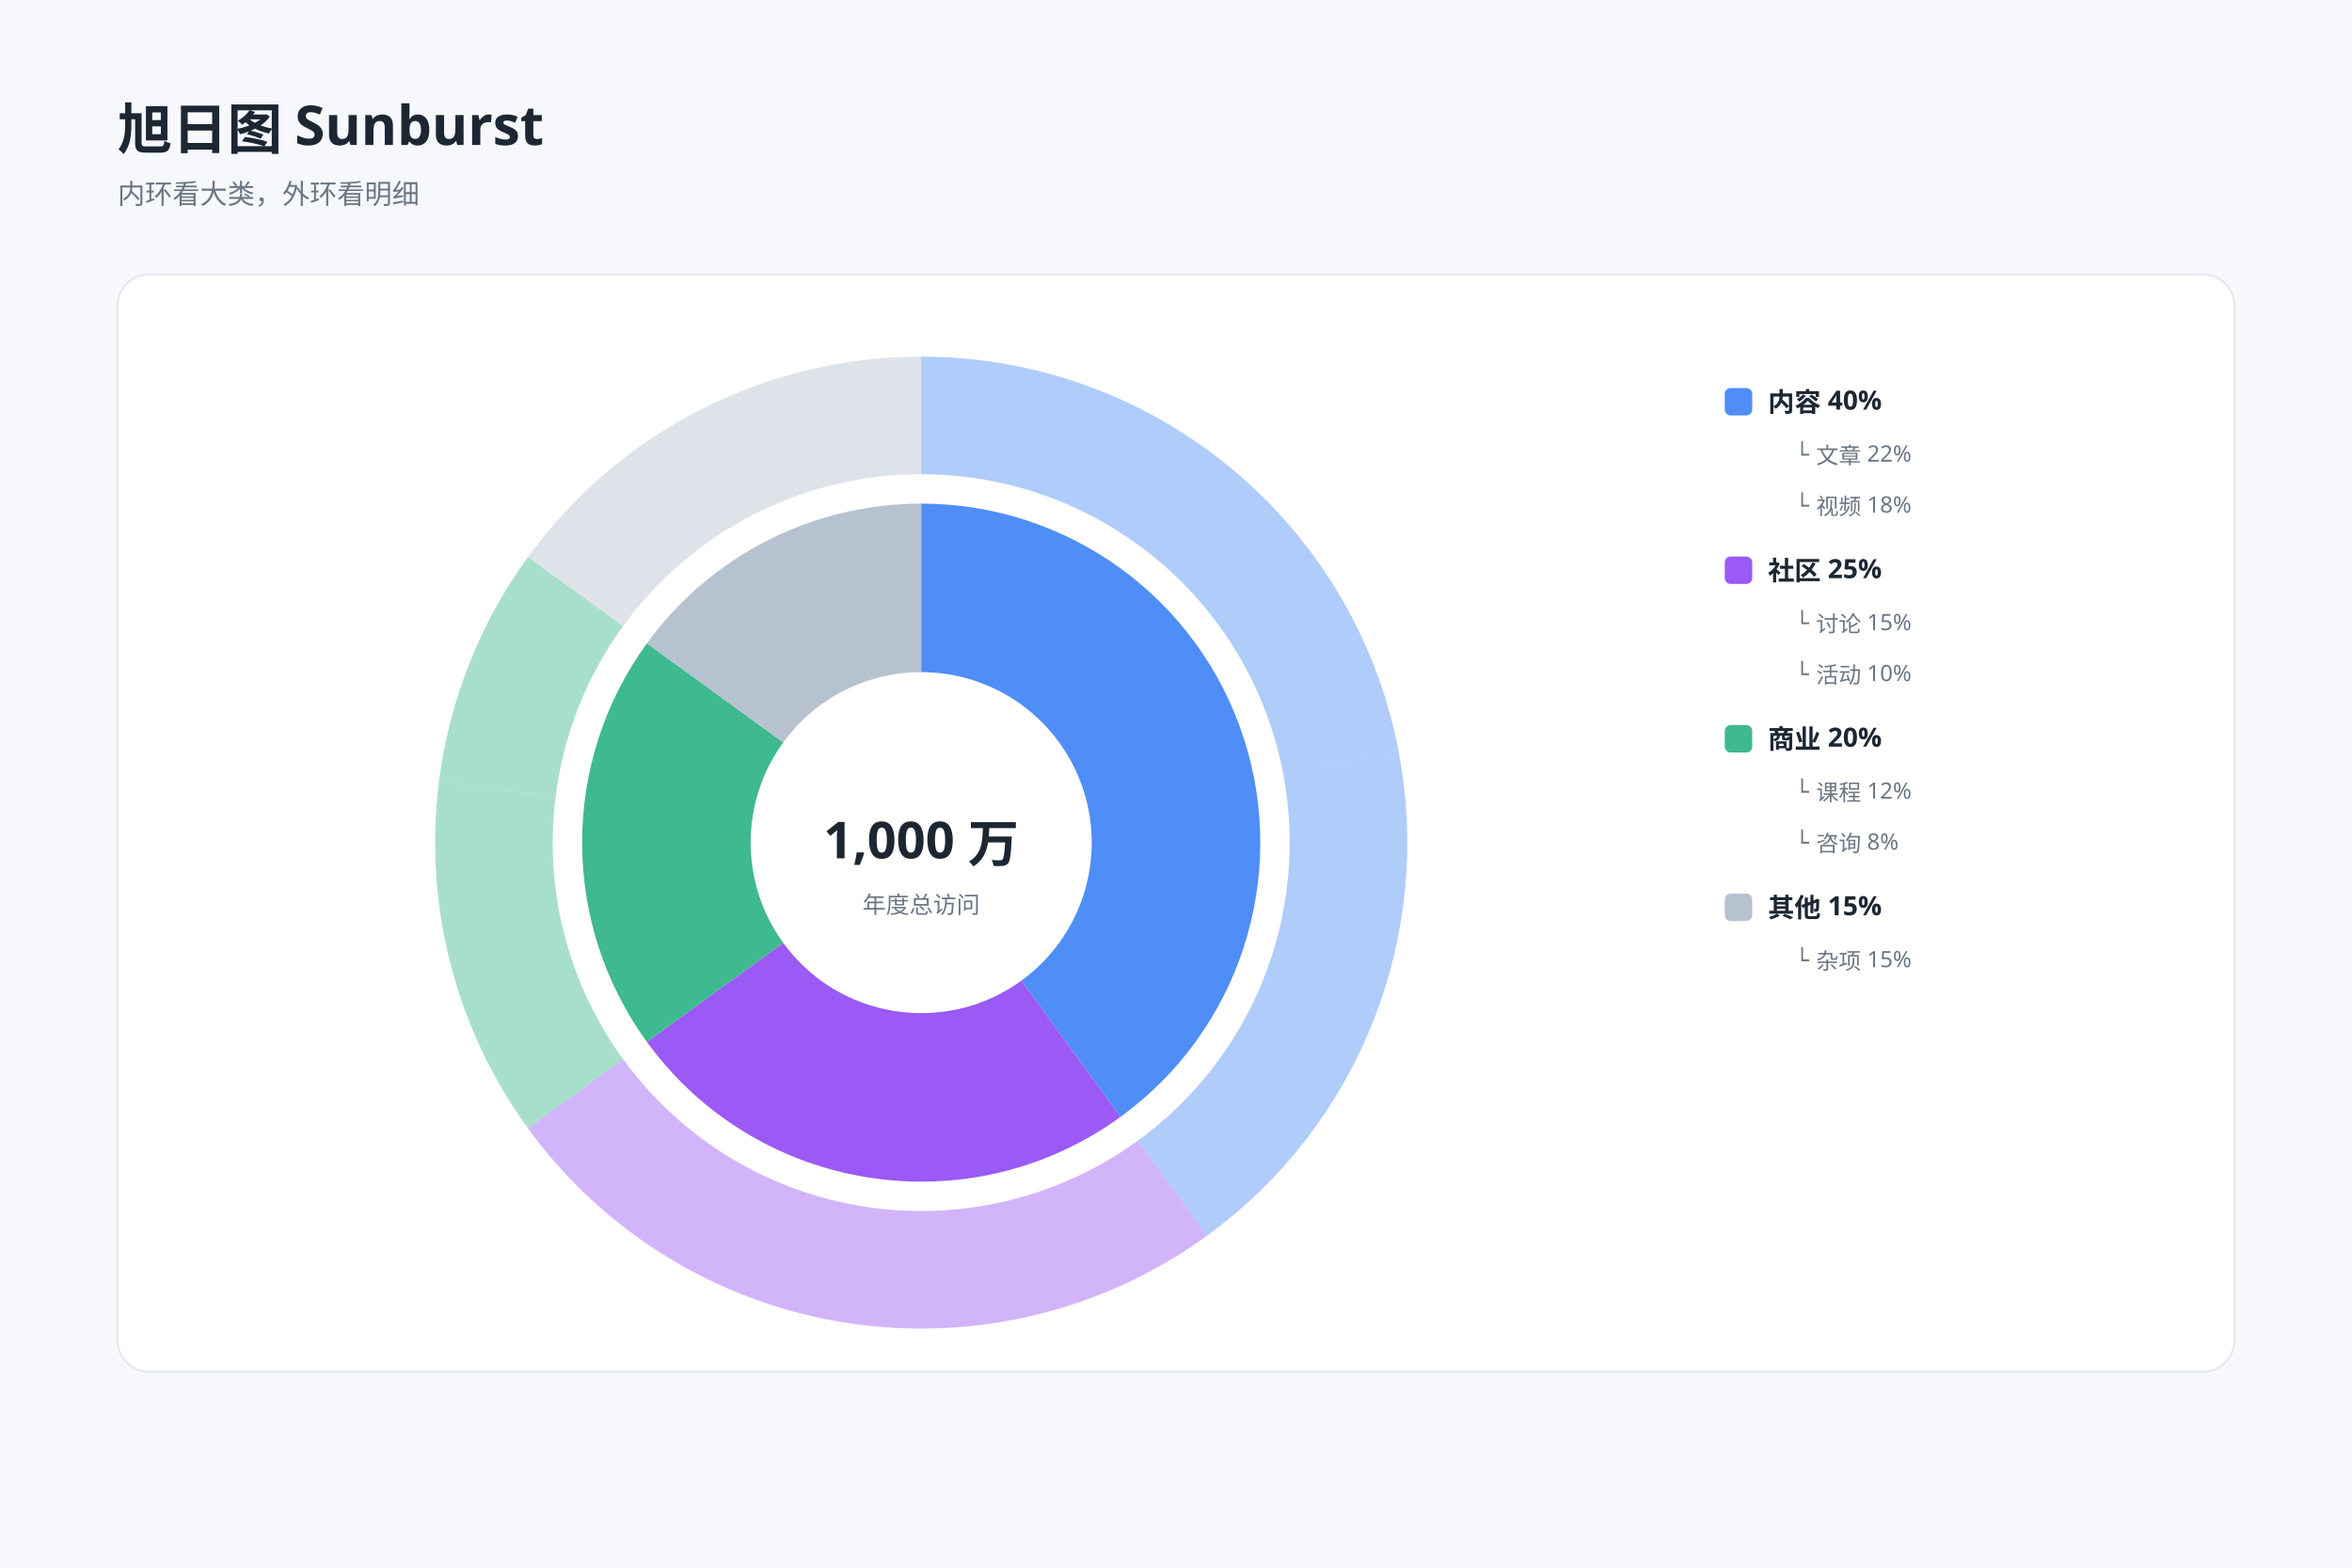
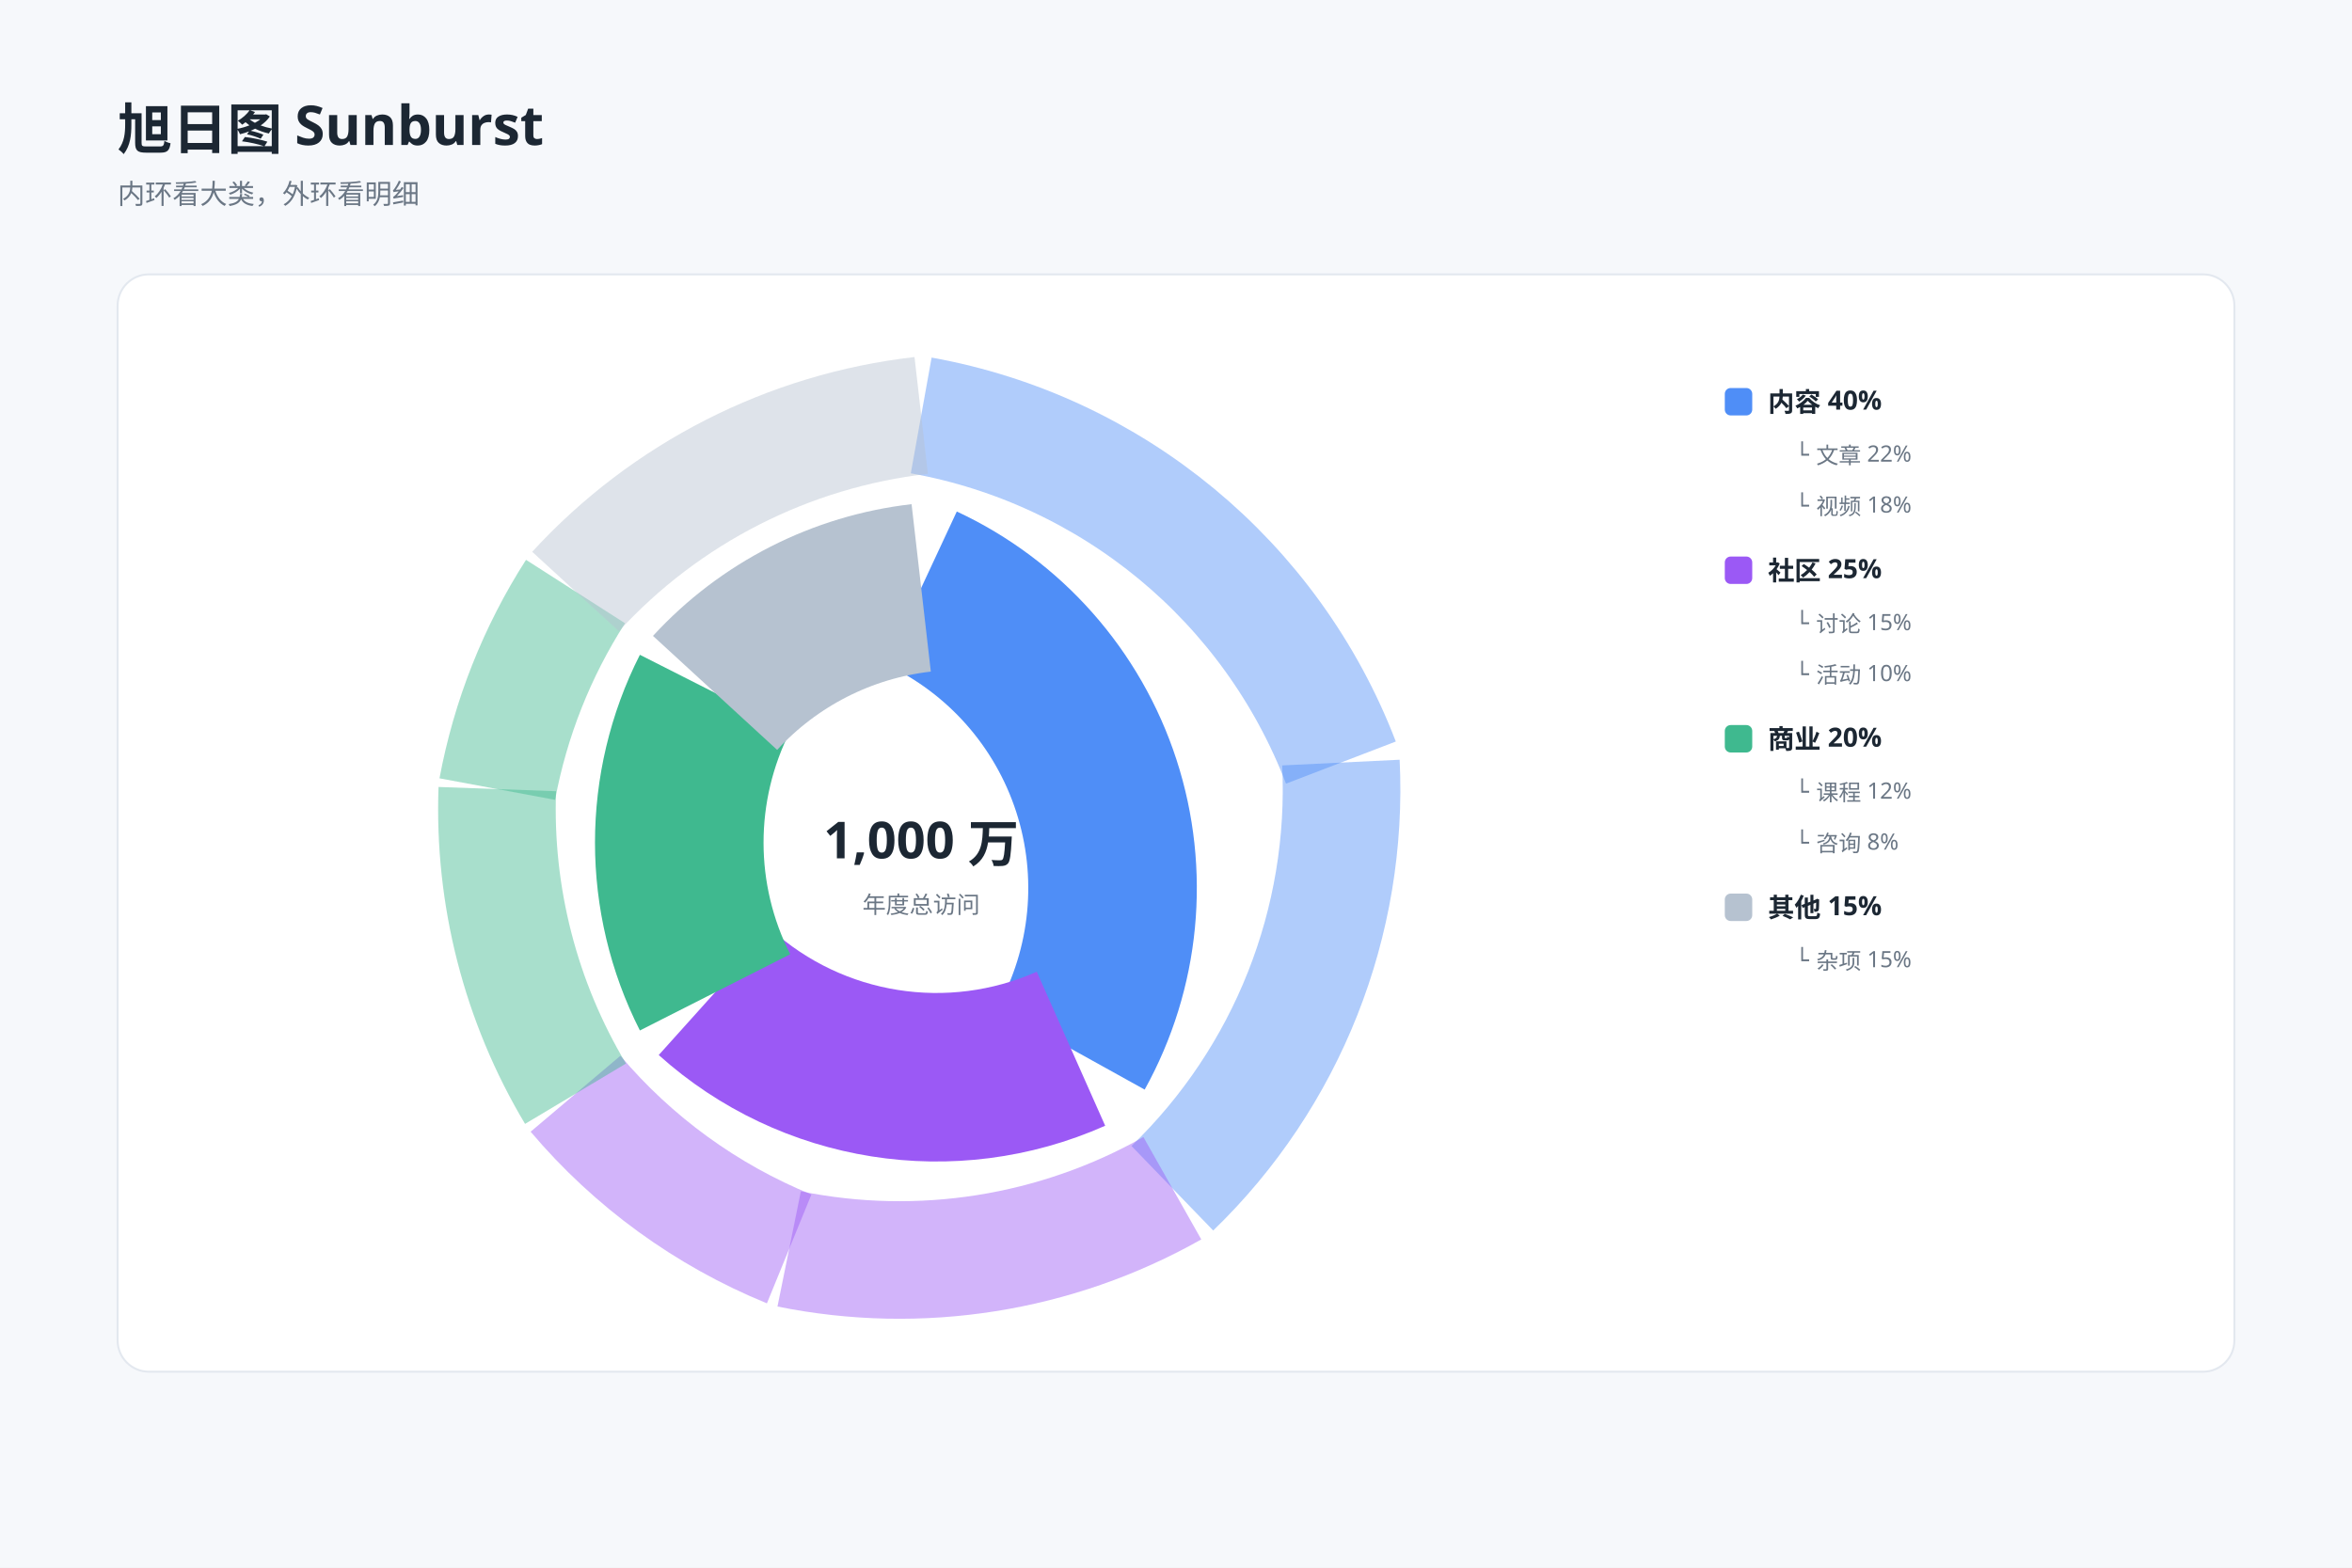
<svg xmlns="http://www.w3.org/2000/svg" width="1200" height="800" viewBox="0 0 1200 800" font-family="PingFang SC, Hiragino Sans GB, Microsoft YaHei, sans-serif">
  <rect width="1200" height="800" fill="#f6f8fb" />
  <text x="60" y="76" font-size="28" font-weight="700" fill="#1c2733">旭日图 Sunburst</text>
  <text x="60" y="104" font-size="14" fill="#6b7785">内环看大类，外环看明细</text>
  <g>
    <rect x="60" y="140" width="1080" height="560" rx="16" fill="#ffffff" stroke="#e3e8ef" />
-     <path d="M 470 300 A 130 130 0 0 1 546.412 535.172" fill="none" stroke="#4f8ef7" stroke-width="86" />
-     <path d="M 546.412 535.172 A 130 130 0 0 1 364.828 506.412" fill="none" stroke="#9b59f5" stroke-width="86" />
-     <path d="M 364.828 506.412 A 130 130 0 0 1 364.828 353.588" fill="none" stroke="#3fb98f" stroke-width="86" />
-     <path d="M 364.828 353.588 A 130 130 0 0 1 470 300" fill="none" stroke="#b6c2d0" stroke-width="86" />
-     <path d="M 470 212 A 218 218 0 0 1 684.139 389.151" fill="none" stroke="#4f8ef7" stroke-width="60" opacity="0.45" />
-     <path d="M 684.139 389.151 A 218 218 0 0 1 598.137 606.366" fill="none" stroke="#4f8ef7" stroke-width="60" opacity="0.45" />
-     <path d="M 598.137 606.366 A 218 218 0 0 1 402.634 637.33" fill="none" stroke="#9b59f5" stroke-width="60" opacity="0.45" />
-     <path d="M 402.634 637.33 A 218 218 0 0 1 293.634 558.137" fill="none" stroke="#9b59f5" stroke-width="60" opacity="0.45" />
-     <path d="M 293.634 558.137 A 218 218 0 0 1 253.719 402.677" fill="none" stroke="#3fb98f" stroke-width="60" opacity="0.45" />
-     <path d="M 253.719 402.677 A 218 218 0 0 1 293.634 301.863" fill="none" stroke="#3fb98f" stroke-width="60" opacity="0.45" />
-     <path d="M 293.634 301.863 A 218 218 0 0 1 470 212" fill="none" stroke="#b6c2d0" stroke-width="60" opacity="0.45" />
+     <path d="M 470 300 A 169 169 0 0 1 546.412 535.172" fill="none" stroke="#4f8ef7" stroke-width="86" />
+     <path d="M 546.412 535.172 A 169 169 0 0 1 364.828 506.412" fill="none" stroke="#9b59f5" stroke-width="86" />
+     <path d="M 364.828 506.412 A 169 169 0 0 1 364.828 353.588" fill="none" stroke="#3fb98f" stroke-width="86" />
+     <path d="M 364.828 353.588 A 169 169 0 0 1 470 300" fill="none" stroke="#b6c2d0" stroke-width="86" />
+     <path d="M 470 212 A 283 283 0 0 1 684.139 389.151" fill="none" stroke="#4f8ef7" stroke-width="60" opacity="0.45" />
+     <path d="M 684.139 389.151 A 283 283 0 0 1 598.137 606.366" fill="none" stroke="#4f8ef7" stroke-width="60" opacity="0.45" />
+     <path d="M 598.137 606.366 A 283 283 0 0 1 402.634 637.33" fill="none" stroke="#9b59f5" stroke-width="60" opacity="0.45" />
+     <path d="M 402.634 637.33 A 283 283 0 0 1 293.634 558.137" fill="none" stroke="#9b59f5" stroke-width="60" opacity="0.45" />
+     <path d="M 293.634 558.137 A 283 283 0 0 1 253.719 402.677" fill="none" stroke="#3fb98f" stroke-width="60" opacity="0.45" />
+     <path d="M 253.719 402.677 A 283 283 0 0 1 293.634 301.863" fill="none" stroke="#3fb98f" stroke-width="60" opacity="0.45" />
+     <path d="M 293.634 301.863 A 283 283 0 0 1 470 212" fill="none" stroke="#b6c2d0" stroke-width="60" opacity="0.45" />
    <text x="470" y="438" font-size="26" fill="#1c2733" text-anchor="middle" font-weight="800">1,000 万</text>
    <text x="470" y="466" font-size="12" fill="#6b7785" text-anchor="middle">年度总访问</text>
    <rect x="880" y="198" width="14" height="14" rx="3" fill="#4f8ef7" />
    <text x="902" y="210" font-size="13.5" fill="#1c2733" text-anchor="start" font-weight="600">内容 40%</text>
    <text x="916" y="236" font-size="11.5" fill="#6b7785" text-anchor="start">└ 文章 22%</text>
    <text x="916" y="262" font-size="11.5" fill="#6b7785" text-anchor="start">└ 视频 18%</text>
    <rect x="880" y="284" width="14" height="14" rx="3" fill="#9b59f5" />
    <text x="902" y="296" font-size="13.5" fill="#1c2733" text-anchor="start" font-weight="600">社区 25%</text>
    <text x="916" y="322" font-size="11.5" fill="#6b7785" text-anchor="start">└ 讨论 15%</text>
    <text x="916" y="348" font-size="11.5" fill="#6b7785" text-anchor="start">└ 活动 10%</text>
    <rect x="880" y="370" width="14" height="14" rx="3" fill="#3fb98f" />
    <text x="902" y="382" font-size="13.5" fill="#1c2733" text-anchor="start" font-weight="600">商业 20%</text>
    <text x="916" y="408" font-size="11.5" fill="#6b7785" text-anchor="start">└ 课程 12%</text>
    <text x="916" y="434" font-size="11.5" fill="#6b7785" text-anchor="start">└ 咨询 8%</text>
    <rect x="880" y="456" width="14" height="14" rx="3" fill="#b6c2d0" />
    <text x="902" y="468" font-size="13.5" fill="#1c2733" text-anchor="start" font-weight="600">其他 15%</text>
    <text x="916" y="494" font-size="11.5" fill="#6b7785" text-anchor="start">└ 杂项 15%</text>
  </g>
</svg>
